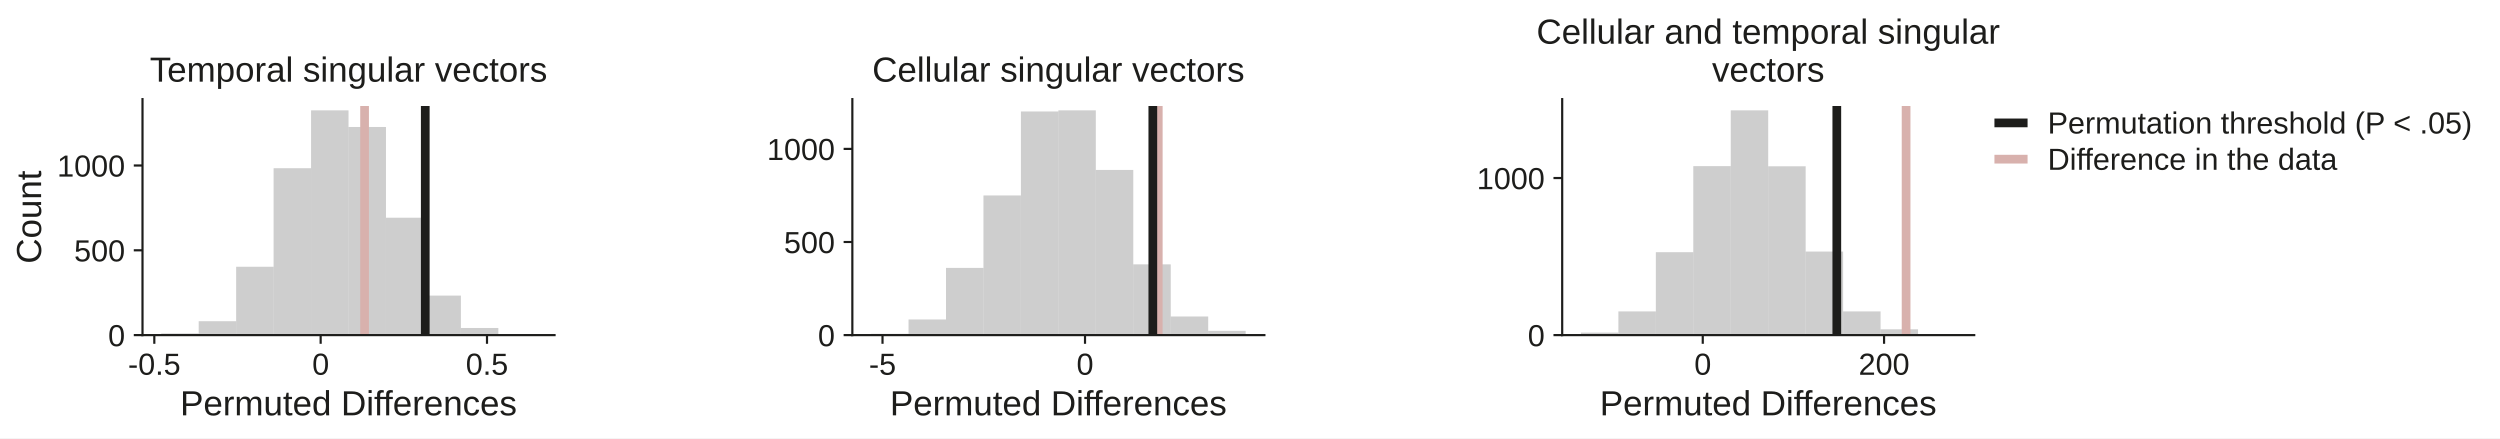
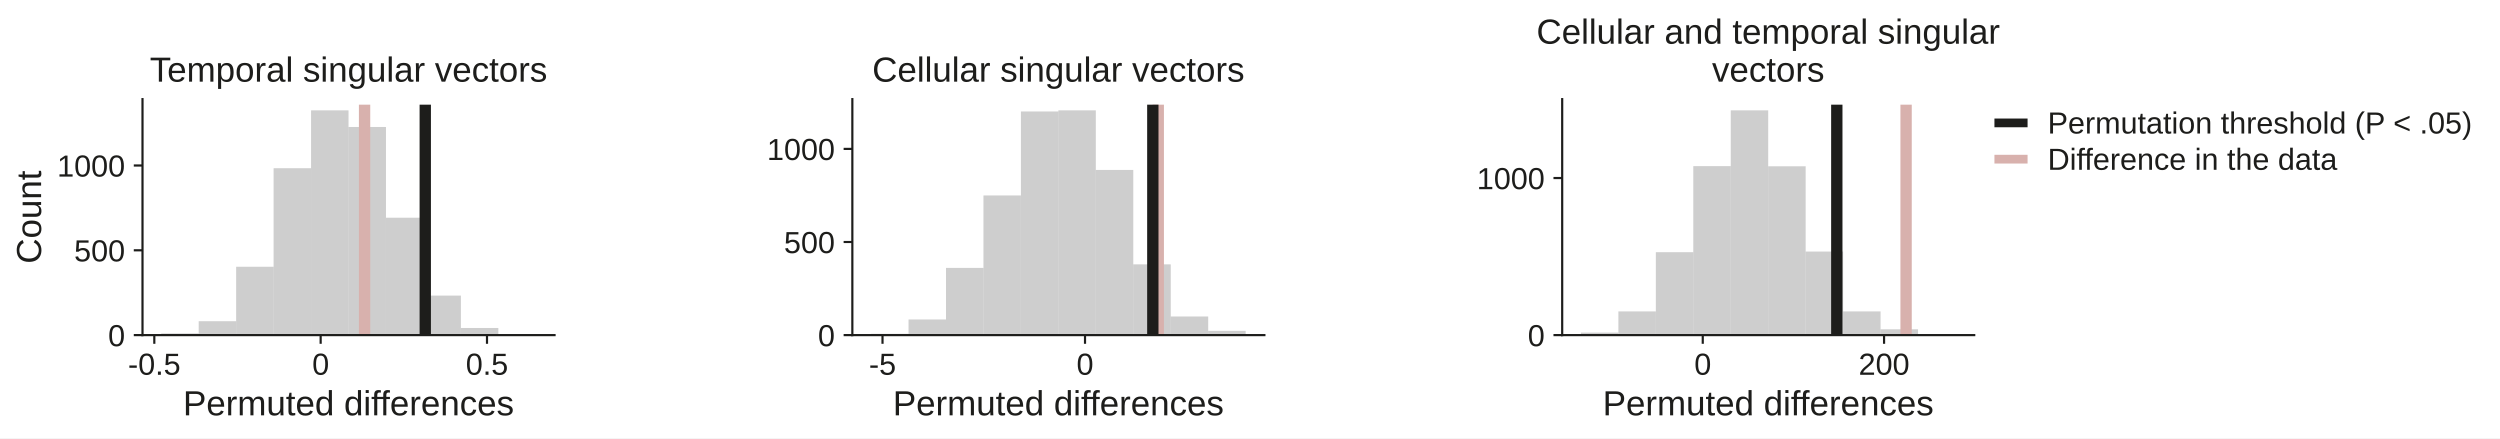
<svg xmlns="http://www.w3.org/2000/svg" xmlns:xlink="http://www.w3.org/1999/xlink" width="573.288pt" height="100.523pt" viewBox="0 0 573.288 100.523" version="1.1">
  <defs>
    <style type="text/css">*{stroke-linejoin: round; stroke-linecap: butt}</style>
  </defs>
  <g id="figure_1">
    <g id="patch_1">
      <path d="M 0 100.523  L 573.288 100.523  L 573.288 0  L 0 0  z " style="fill: #ffffff" />
    </g>
    <g id="axes_1">
      <g id="patch_2">
        <path d="M 32.678 76.846  L 127.164 76.846  L 127.164 22.731  L 32.678 22.731  z " style="fill: #ffffff" />
      </g>
      <g id="patch_3">
-         <path d="M 36.973 76.846  L 45.563 76.846  L 45.563 76.457  L 36.973 76.457  z " clip-path="url(#p74ba172670)" style="fill: #9d9d9d; opacity: 0.5" />
+         <path d="M 36.973 76.846  L 45.563 76.846  L 45.563 76.457  L 36.973 76.457  z " clip-path="url(#pc6c4a59a11)" style="fill: #9d9d9d; opacity: 0.5" />
      </g>
      <g id="patch_4">
-         <path d="M 45.563 76.846  L 54.152 76.846  L 54.152 73.657  L 45.563 73.657  z " clip-path="url(#p74ba172670)" style="fill: #9d9d9d; opacity: 0.5" />
+         <path d="M 45.563 76.846  L 54.152 76.846  L 54.152 73.657  L 45.563 73.657  z " clip-path="url(#pc6c4a59a11)" style="fill: #9d9d9d; opacity: 0.5" />
      </g>
      <g id="patch_5">
-         <path d="M 54.152 76.846  L 62.742 76.846  L 62.742 61.171  L 54.152 61.171  z " clip-path="url(#p74ba172670)" style="fill: #9d9d9d; opacity: 0.5" />
+         <path d="M 54.152 76.846  L 62.742 76.846  L 62.742 61.171  L 54.152 61.171  z " clip-path="url(#pc6c4a59a11)" style="fill: #9d9d9d; opacity: 0.5" />
      </g>
      <g id="patch_6">
-         <path d="M 62.742 76.846  L 71.332 76.846  L 71.332 38.572  L 62.742 38.572  z " clip-path="url(#p74ba172670)" style="fill: #9d9d9d; opacity: 0.5" />
+         <path d="M 62.742 76.846  L 71.332 76.846  L 71.332 38.572  L 62.742 38.572  z " clip-path="url(#pc6c4a59a11)" style="fill: #9d9d9d; opacity: 0.5" />
      </g>
      <g id="patch_7">
-         <path d="M 71.332 76.846  L 79.921 76.846  L 79.921 25.308  L 71.332 25.308  z " clip-path="url(#p74ba172670)" style="fill: #9d9d9d; opacity: 0.5" />
+         <path d="M 71.332 76.846  L 79.921 76.846  L 79.921 25.308  L 71.332 25.308  z " clip-path="url(#pc6c4a59a11)" style="fill: #9d9d9d; opacity: 0.5" />
      </g>
      <g id="patch_8">
-         <path d="M 79.921 76.846  L 88.511 76.846  L 88.511 29.12  L 79.921 29.12  z " clip-path="url(#p74ba172670)" style="fill: #9d9d9d; opacity: 0.5" />
+         <path d="M 79.921 76.846  L 88.511 76.846  L 88.511 29.12  L 79.921 29.12  z " clip-path="url(#pc6c4a59a11)" style="fill: #9d9d9d; opacity: 0.5" />
      </g>
      <g id="patch_9">
-         <path d="M 88.511 76.846  L 97.1 76.846  L 97.1 49.929  L 88.511 49.929  z " clip-path="url(#p74ba172670)" style="fill: #9d9d9d; opacity: 0.5" />
+         <path d="M 88.511 76.846  L 97.1 76.846  L 97.1 49.929  L 88.511 49.929  z " clip-path="url(#pc6c4a59a11)" style="fill: #9d9d9d; opacity: 0.5" />
      </g>
      <g id="patch_10">
-         <path d="M 97.1 76.846  L 105.69 76.846  L 105.69 67.783  L 97.1 67.783  z " clip-path="url(#p74ba172670)" style="fill: #9d9d9d; opacity: 0.5" />
+         <path d="M 97.1 76.846  L 105.69 76.846  L 105.69 67.783  L 97.1 67.783  z " clip-path="url(#pc6c4a59a11)" style="fill: #9d9d9d; opacity: 0.5" />
      </g>
      <g id="patch_11">
-         <path d="M 105.69 76.846  L 114.28 76.846  L 114.28 75.212  L 105.69 75.212  z " clip-path="url(#p74ba172670)" style="fill: #9d9d9d; opacity: 0.5" />
+         <path d="M 105.69 76.846  L 114.28 76.846  L 114.28 75.212  L 105.69 75.212  z " clip-path="url(#pc6c4a59a11)" style="fill: #9d9d9d; opacity: 0.5" />
      </g>
      <g id="patch_12">
-         <path d="M 114.28 76.846  L 122.869 76.846  L 122.869 76.768  L 114.28 76.768  z " clip-path="url(#p74ba172670)" style="fill: #9d9d9d; opacity: 0.5" />
+         <path d="M 114.28 76.846  L 122.869 76.846  L 122.869 76.768  L 114.28 76.768  z " clip-path="url(#pc6c4a59a11)" style="fill: #9d9d9d; opacity: 0.5" />
      </g>
      <g id="matplotlib.axis_1">
        <g id="xtick_1">
          <g id="line2d_1">
            <defs>
-               <path id="mf60c7fde47" d="M 0 0  L 0 2  " style="stroke: #1d1d1b; stroke-width: 0.5" />
+               <path id="m5bbef0fe1c" d="M 0 0  L 0 2  " style="stroke: #1d1d1b; stroke-width: 0.5" />
            </defs>
            <g>
-               <use xlink:href="#mf60c7fde47" x="35.385" y="76.846" style="fill: #1d1d1b; stroke: #1d1d1b; stroke-width: 0.5" />
+               <use xlink:href="#m5bbef0fe1c" x="35.385" y="76.846" style="fill: #1d1d1b; stroke: #1d1d1b; stroke-width: 0.5" />
            </g>
          </g>
          <g id="text_1">
            <text style="font-size: 7px; font-family: 'Arial', 'Liberation Sans'; text-anchor: middle; fill: #1d1d1b" x="35.385" y="85.942" transform="rotate(-0 35.38527 85.94225)">-0.5</text>
          </g>
        </g>
        <g id="xtick_2">
          <g id="line2d_2">
            <g>
-               <use xlink:href="#mf60c7fde47" x="73.531" y="76.846" style="fill: #1d1d1b; stroke: #1d1d1b; stroke-width: 0.5" />
+               <use xlink:href="#m5bbef0fe1c" x="73.531" y="76.846" style="fill: #1d1d1b; stroke: #1d1d1b; stroke-width: 0.5" />
            </g>
          </g>
          <g id="text_2">
            <text style="font-size: 7px; font-family: 'Arial', 'Liberation Sans'; text-anchor: middle; fill: #1d1d1b" x="73.531" y="85.942" transform="rotate(-0 73.53058 85.94225)">0</text>
          </g>
        </g>
        <g id="xtick_3">
          <g id="line2d_3">
            <g>
-               <use xlink:href="#mf60c7fde47" x="111.676" y="76.846" style="fill: #1d1d1b; stroke: #1d1d1b; stroke-width: 0.5" />
+               <use xlink:href="#m5bbef0fe1c" x="111.676" y="76.846" style="fill: #1d1d1b; stroke: #1d1d1b; stroke-width: 0.5" />
            </g>
          </g>
          <g id="text_3">
            <text style="font-size: 7px; font-family: 'Arial', 'Liberation Sans'; text-anchor: middle; fill: #1d1d1b" x="111.676" y="85.942" transform="rotate(-0 111.6759 85.94225)">0.5</text>
          </g>
        </g>
        <g id="text_4">
-           <text style="font-size: 8px; font-family: 'Arial', 'Liberation Sans'; text-anchor: middle; fill: #1d1d1b" x="79.921" y="95.24" transform="rotate(-0 79.92124 95.23961)">Permuted Differences</text>
+           <text style="font-size: 8px; font-family: 'Arial', 'Liberation Sans'; text-anchor: middle; fill: #1d1d1b" x="79.921" y="95.24" transform="rotate(-0 79.92124 95.23961)">Permuted differences</text>
        </g>
      </g>
      <g id="matplotlib.axis_2">
        <g id="ytick_1">
          <g id="line2d_4">
            <defs>
-               <path id="mdd9f691295" d="M 0 0  L -2 0  " style="stroke: #1d1d1b; stroke-width: 0.5" />
+               <path id="mb416da1384" d="M 0 0  L -2 0  " style="stroke: #1d1d1b; stroke-width: 0.5" />
            </defs>
            <g>
-               <use xlink:href="#mdd9f691295" x="32.678" y="76.846" style="fill: #1d1d1b; stroke: #1d1d1b; stroke-width: 0.5" />
+               <use xlink:href="#mb416da1384" x="32.678" y="76.846" style="fill: #1d1d1b; stroke: #1d1d1b; stroke-width: 0.5" />
            </g>
          </g>
          <g id="text_5">
            <text style="font-size: 7px; font-family: 'Arial', 'Liberation Sans'; text-anchor: end; fill: #1d1d1b" x="28.678" y="79.394" transform="rotate(-0 28.67844 79.39415)">0</text>
          </g>
        </g>
        <g id="ytick_2">
          <g id="line2d_5">
            <g>
-               <use xlink:href="#mdd9f691295" x="32.678" y="57.398" style="fill: #1d1d1b; stroke: #1d1d1b; stroke-width: 0.5" />
+               <use xlink:href="#mb416da1384" x="32.678" y="57.398" style="fill: #1d1d1b; stroke: #1d1d1b; stroke-width: 0.5" />
            </g>
          </g>
          <g id="text_6">
            <text style="font-size: 7px; font-family: 'Arial', 'Liberation Sans'; text-anchor: end; fill: #1d1d1b" x="28.678" y="59.946" transform="rotate(-0 28.67844 59.94575)">500</text>
          </g>
        </g>
        <g id="ytick_3">
          <g id="line2d_6">
            <g>
-               <use xlink:href="#mdd9f691295" x="32.678" y="37.949" style="fill: #1d1d1b; stroke: #1d1d1b; stroke-width: 0.5" />
+               <use xlink:href="#mb416da1384" x="32.678" y="37.949" style="fill: #1d1d1b; stroke: #1d1d1b; stroke-width: 0.5" />
            </g>
          </g>
          <g id="text_7">
            <text style="font-size: 7px; font-family: 'Arial', 'Liberation Sans'; text-anchor: end; fill: #1d1d1b" x="28.678" y="40.497" transform="rotate(-0 28.67844 40.49734)">1000</text>
          </g>
        </g>
        <g id="text_8">
          <text style="font-size: 8px; font-family: 'Arial', 'Liberation Sans'; text-anchor: middle; fill: #1d1d1b" x="9.424" y="49.788" transform="rotate(-90 9.424219 49.78846)">Count</text>
        </g>
      </g>
      <g id="line2d_7">
-         <path d="M 83.602 76.846  L 83.602 25.308  " clip-path="url(#p74ba172670)" style="fill: none; stroke: #d8b1ad; stroke-width: 2; stroke-linecap: square" />
+         <path d="M 83.602 76.846  L 83.602 25.308  " clip-path="url(#pc6c4a59a11)" style="fill: none; stroke: #d8b1ad; stroke-width: 2.6; stroke-linecap: square" />
      </g>
      <g id="line2d_8">
-         <path d="M 97.519 76.846  L 97.519 25.308  " clip-path="url(#p74ba172670)" style="fill: none; stroke: #1d1d1b; stroke-width: 2; stroke-linecap: square" />
+         <path d="M 97.519 76.846  L 97.519 25.308  " clip-path="url(#pc6c4a59a11)" style="fill: none; stroke: #1d1d1b; stroke-width: 2.6; stroke-linecap: square" />
      </g>
      <g id="patch_13">
        <path d="M 32.678 76.846  L 32.678 22.731  " style="fill: none; stroke: #1d1d1b; stroke-width: 0.5; stroke-linejoin: miter; stroke-linecap: square" />
      </g>
      <g id="patch_14">
        <path d="M 32.678 76.846  L 127.164 76.846  " style="fill: none; stroke: #1d1d1b; stroke-width: 0.5; stroke-linejoin: miter; stroke-linecap: square" />
      </g>
      <g id="text_9">
        <text style="font-size: 8px; font-family: 'Arial', 'Liberation Sans'; text-anchor: middle; fill: #1d1d1b" x="79.921" y="18.731" transform="rotate(-0 79.92124 18.73086)">Temporal singular vectors</text>
      </g>
    </g>
    <g id="axes_2">
      <g id="patch_15">
        <path d="M 195.456 76.846  L 289.942 76.846  L 289.942 22.731  L 195.456 22.731  z " style="fill: #ffffff" />
      </g>
      <g id="patch_16">
-         <path d="M 199.751 76.846  L 208.34 76.846  L 208.34 76.547  L 199.751 76.547  z " clip-path="url(#p96b1f52a64)" style="fill: #9d9d9d; opacity: 0.5" />
+         <path d="M 199.751 76.846  L 208.34 76.846  L 208.34 76.547  L 199.751 76.547  z " clip-path="url(#p1307617ae3)" style="fill: #9d9d9d; opacity: 0.5" />
      </g>
      <g id="patch_17">
-         <path d="M 208.34 76.846  L 216.93 76.846  L 216.93 73.259  L 208.34 73.259  z " clip-path="url(#p96b1f52a64)" style="fill: #9d9d9d; opacity: 0.5" />
+         <path d="M 208.34 76.846  L 216.93 76.846  L 216.93 73.259  L 208.34 73.259  z " clip-path="url(#p1307617ae3)" style="fill: #9d9d9d; opacity: 0.5" />
      </g>
      <g id="patch_18">
-         <path d="M 216.93 76.846  L 225.52 76.846  L 225.52 61.432  L 216.93 61.432  z " clip-path="url(#p96b1f52a64)" style="fill: #9d9d9d; opacity: 0.5" />
+         <path d="M 216.93 76.846  L 225.52 76.846  L 225.52 61.432  L 216.93 61.432  z " clip-path="url(#p1307617ae3)" style="fill: #9d9d9d; opacity: 0.5" />
      </g>
      <g id="patch_19">
-         <path d="M 225.52 76.846  L 234.109 76.846  L 234.109 44.821  L 225.52 44.821  z " clip-path="url(#p96b1f52a64)" style="fill: #9d9d9d; opacity: 0.5" />
+         <path d="M 225.52 76.846  L 234.109 76.846  L 234.109 44.821  L 225.52 44.821  z " clip-path="url(#p1307617ae3)" style="fill: #9d9d9d; opacity: 0.5" />
      </g>
      <g id="patch_20">
-         <path d="M 234.109 76.846  L 242.699 76.846  L 242.699 25.564  L 234.109 25.564  z " clip-path="url(#p96b1f52a64)" style="fill: #9d9d9d; opacity: 0.5" />
+         <path d="M 234.109 76.846  L 242.699 76.846  L 242.699 25.564  L 234.109 25.564  z " clip-path="url(#p1307617ae3)" style="fill: #9d9d9d; opacity: 0.5" />
      </g>
      <g id="patch_21">
-         <path d="M 242.699 76.846  L 251.288 76.846  L 251.288 25.308  L 242.699 25.308  z " clip-path="url(#p96b1f52a64)" style="fill: #9d9d9d; opacity: 0.5" />
+         <path d="M 242.699 76.846  L 251.288 76.846  L 251.288 25.308  L 242.699 25.308  z " clip-path="url(#p1307617ae3)" style="fill: #9d9d9d; opacity: 0.5" />
      </g>
      <g id="patch_22">
-         <path d="M 251.288 76.846  L 259.878 76.846  L 259.878 38.972  L 251.288 38.972  z " clip-path="url(#p96b1f52a64)" style="fill: #9d9d9d; opacity: 0.5" />
+         <path d="M 251.288 76.846  L 259.878 76.846  L 259.878 38.972  L 251.288 38.972  z " clip-path="url(#p1307617ae3)" style="fill: #9d9d9d; opacity: 0.5" />
      </g>
      <g id="patch_23">
-         <path d="M 259.878 76.846  L 268.468 76.846  L 268.468 60.62  L 259.878 60.62  z " clip-path="url(#p96b1f52a64)" style="fill: #9d9d9d; opacity: 0.5" />
+         <path d="M 259.878 76.846  L 268.468 76.846  L 268.468 60.62  L 259.878 60.62  z " clip-path="url(#p1307617ae3)" style="fill: #9d9d9d; opacity: 0.5" />
      </g>
      <g id="patch_24">
-         <path d="M 268.468 76.846  L 277.057 76.846  L 277.057 72.576  L 268.468 72.576  z " clip-path="url(#p96b1f52a64)" style="fill: #9d9d9d; opacity: 0.5" />
+         <path d="M 268.468 76.846  L 277.057 76.846  L 277.057 72.576  L 268.468 72.576  z " clip-path="url(#p1307617ae3)" style="fill: #9d9d9d; opacity: 0.5" />
      </g>
      <g id="patch_25">
-         <path d="M 277.057 76.846  L 285.647 76.846  L 285.647 75.864  L 277.057 75.864  z " clip-path="url(#p96b1f52a64)" style="fill: #9d9d9d; opacity: 0.5" />
+         <path d="M 277.057 76.846  L 285.647 76.846  L 285.647 75.864  L 277.057 75.864  z " clip-path="url(#p1307617ae3)" style="fill: #9d9d9d; opacity: 0.5" />
      </g>
      <g id="matplotlib.axis_3">
        <g id="xtick_4">
          <g id="line2d_9">
            <g>
-               <use xlink:href="#mf60c7fde47" x="202.374" y="76.846" style="fill: #1d1d1b; stroke: #1d1d1b; stroke-width: 0.5" />
+               <use xlink:href="#m5bbef0fe1c" x="202.374" y="76.846" style="fill: #1d1d1b; stroke: #1d1d1b; stroke-width: 0.5" />
            </g>
          </g>
          <g id="text_10">
            <text style="font-size: 7px; font-family: 'Arial', 'Liberation Sans'; text-anchor: middle; fill: #1d1d1b" x="202.374" y="85.942" transform="rotate(-0 202.3739 85.94225)">-5</text>
          </g>
        </g>
        <g id="xtick_5">
          <g id="line2d_10">
            <g>
-               <use xlink:href="#mf60c7fde47" x="248.811" y="76.846" style="fill: #1d1d1b; stroke: #1d1d1b; stroke-width: 0.5" />
+               <use xlink:href="#m5bbef0fe1c" x="248.811" y="76.846" style="fill: #1d1d1b; stroke: #1d1d1b; stroke-width: 0.5" />
            </g>
          </g>
          <g id="text_11">
            <text style="font-size: 7px; font-family: 'Arial', 'Liberation Sans'; text-anchor: middle; fill: #1d1d1b" x="248.811" y="85.942" transform="rotate(-0 248.8111 85.94225)">0</text>
          </g>
        </g>
        <g id="text_12">
-           <text style="font-size: 8px; font-family: 'Arial', 'Liberation Sans'; text-anchor: middle; fill: #1d1d1b" x="242.699" y="95.24" transform="rotate(-0 242.6988 95.23961)">Permuted Differences</text>
+           <text style="font-size: 8px; font-family: 'Arial', 'Liberation Sans'; text-anchor: middle; fill: #1d1d1b" x="242.699" y="95.24" transform="rotate(-0 242.6988 95.23961)">Permuted differences</text>
        </g>
      </g>
      <g id="matplotlib.axis_4">
        <g id="ytick_4">
          <g id="line2d_11">
            <g>
-               <use xlink:href="#mdd9f691295" x="195.456" y="76.846" style="fill: #1d1d1b; stroke: #1d1d1b; stroke-width: 0.5" />
+               <use xlink:href="#mb416da1384" x="195.456" y="76.846" style="fill: #1d1d1b; stroke: #1d1d1b; stroke-width: 0.5" />
            </g>
          </g>
          <g id="text_13">
            <text style="font-size: 7px; font-family: 'Arial', 'Liberation Sans'; text-anchor: end; fill: #1d1d1b" x="191.456" y="79.394" transform="rotate(-0 191.456 79.39415)">0</text>
          </g>
        </g>
        <g id="ytick_5">
          <g id="line2d_12">
            <g>
-               <use xlink:href="#mdd9f691295" x="195.456" y="55.496" style="fill: #1d1d1b; stroke: #1d1d1b; stroke-width: 0.5" />
+               <use xlink:href="#mb416da1384" x="195.456" y="55.496" style="fill: #1d1d1b; stroke: #1d1d1b; stroke-width: 0.5" />
            </g>
          </g>
          <g id="text_14">
            <text style="font-size: 7px; font-family: 'Arial', 'Liberation Sans'; text-anchor: end; fill: #1d1d1b" x="191.456" y="58.044" transform="rotate(-0 191.456 58.04441)">500</text>
          </g>
        </g>
        <g id="ytick_6">
          <g id="line2d_13">
            <g>
-               <use xlink:href="#mdd9f691295" x="195.456" y="34.147" style="fill: #1d1d1b; stroke: #1d1d1b; stroke-width: 0.5" />
+               <use xlink:href="#mb416da1384" x="195.456" y="34.147" style="fill: #1d1d1b; stroke: #1d1d1b; stroke-width: 0.5" />
            </g>
          </g>
          <g id="text_15">
            <text style="font-size: 7px; font-family: 'Arial', 'Liberation Sans'; text-anchor: end; fill: #1d1d1b" x="191.456" y="36.695" transform="rotate(-0 191.456 36.69466)">1000</text>
          </g>
        </g>
      </g>
      <g id="line2d_14">
-         <path d="M 265.609 76.846  L 265.609 25.308  " clip-path="url(#p96b1f52a64)" style="fill: none; stroke: #d8b1ad; stroke-width: 2; stroke-linecap: square" />
+         <path d="M 265.609 76.846  L 265.609 25.308  " clip-path="url(#p1307617ae3)" style="fill: none; stroke: #d8b1ad; stroke-width: 2.6; stroke-linecap: square" />
      </g>
      <g id="line2d_15">
-         <path d="M 264.359 76.846  L 264.359 25.308  " clip-path="url(#p96b1f52a64)" style="fill: none; stroke: #1d1d1b; stroke-width: 2; stroke-linecap: square" />
+         <path d="M 264.359 76.846  L 264.359 25.308  " clip-path="url(#p1307617ae3)" style="fill: none; stroke: #1d1d1b; stroke-width: 2.6; stroke-linecap: square" />
      </g>
      <g id="patch_26">
        <path d="M 195.456 76.846  L 195.456 22.731  " style="fill: none; stroke: #1d1d1b; stroke-width: 0.5; stroke-linejoin: miter; stroke-linecap: square" />
      </g>
      <g id="patch_27">
        <path d="M 195.456 76.846  L 289.942 76.846  " style="fill: none; stroke: #1d1d1b; stroke-width: 0.5; stroke-linejoin: miter; stroke-linecap: square" />
      </g>
      <g id="text_16">
        <text style="font-size: 8px; font-family: 'Arial', 'Liberation Sans'; text-anchor: middle; fill: #1d1d1b" x="242.699" y="18.731" transform="rotate(-0 242.6988 18.73086)">Cellular singular vectors</text>
      </g>
    </g>
    <g id="axes_3">
      <g id="patch_28">
        <path d="M 358.234 76.846  L 452.719 76.846  L 452.719 22.731  L 358.234 22.731  z " style="fill: #ffffff" />
      </g>
      <g id="patch_29">
-         <path d="M 362.528 76.846  L 371.118 76.846  L 371.118 76.27  L 362.528 76.27  z " clip-path="url(#p9ccdf9d431)" style="fill: #9d9d9d; opacity: 0.5" />
+         <path d="M 362.528 76.846  L 371.118 76.846  L 371.118 76.27  L 362.528 76.27  z " clip-path="url(#p67662a44dd)" style="fill: #9d9d9d; opacity: 0.5" />
      </g>
      <g id="patch_30">
-         <path d="M 371.118 76.846  L 379.708 76.846  L 379.708 71.408  L 371.118 71.408  z " clip-path="url(#p9ccdf9d431)" style="fill: #9d9d9d; opacity: 0.5" />
+         <path d="M 371.118 76.846  L 379.708 76.846  L 379.708 71.408  L 371.118 71.408  z " clip-path="url(#p67662a44dd)" style="fill: #9d9d9d; opacity: 0.5" />
      </g>
      <g id="patch_31">
-         <path d="M 379.708 76.846  L 388.297 76.846  L 388.297 57.83  L 379.708 57.83  z " clip-path="url(#p9ccdf9d431)" style="fill: #9d9d9d; opacity: 0.5" />
+         <path d="M 379.708 76.846  L 388.297 76.846  L 388.297 57.83  L 379.708 57.83  z " clip-path="url(#p67662a44dd)" style="fill: #9d9d9d; opacity: 0.5" />
      </g>
      <g id="patch_32">
-         <path d="M 388.297 76.846  L 396.887 76.846  L 396.887 38.093  L 388.297 38.093  z " clip-path="url(#p9ccdf9d431)" style="fill: #9d9d9d; opacity: 0.5" />
+         <path d="M 388.297 76.846  L 396.887 76.846  L 396.887 38.093  L 388.297 38.093  z " clip-path="url(#p67662a44dd)" style="fill: #9d9d9d; opacity: 0.5" />
      </g>
      <g id="patch_33">
-         <path d="M 396.887 76.846  L 405.476 76.846  L 405.476 25.308  L 396.887 25.308  z " clip-path="url(#p9ccdf9d431)" style="fill: #9d9d9d; opacity: 0.5" />
+         <path d="M 396.887 76.846  L 405.476 76.846  L 405.476 25.308  L 396.887 25.308  z " clip-path="url(#p67662a44dd)" style="fill: #9d9d9d; opacity: 0.5" />
      </g>
      <g id="patch_34">
-         <path d="M 405.476 76.846  L 414.066 76.846  L 414.066 38.129  L 405.476 38.129  z " clip-path="url(#p9ccdf9d431)" style="fill: #9d9d9d; opacity: 0.5" />
+         <path d="M 405.476 76.846  L 414.066 76.846  L 414.066 38.129  L 405.476 38.129  z " clip-path="url(#p67662a44dd)" style="fill: #9d9d9d; opacity: 0.5" />
      </g>
      <g id="patch_35">
-         <path d="M 414.066 76.846  L 422.656 76.846  L 422.656 57.686  L 414.066 57.686  z " clip-path="url(#p9ccdf9d431)" style="fill: #9d9d9d; opacity: 0.5" />
+         <path d="M 414.066 76.846  L 422.656 76.846  L 422.656 57.686  L 414.066 57.686  z " clip-path="url(#p67662a44dd)" style="fill: #9d9d9d; opacity: 0.5" />
      </g>
      <g id="patch_36">
-         <path d="M 422.656 76.846  L 431.245 76.846  L 431.245 71.408  L 422.656 71.408  z " clip-path="url(#p9ccdf9d431)" style="fill: #9d9d9d; opacity: 0.5" />
+         <path d="M 422.656 76.846  L 431.245 76.846  L 431.245 71.408  L 422.656 71.408  z " clip-path="url(#p67662a44dd)" style="fill: #9d9d9d; opacity: 0.5" />
      </g>
      <g id="patch_37">
-         <path d="M 431.245 76.846  L 439.835 76.846  L 439.835 75.513  L 431.245 75.513  z " clip-path="url(#p9ccdf9d431)" style="fill: #9d9d9d; opacity: 0.5" />
+         <path d="M 431.245 76.846  L 439.835 76.846  L 439.835 75.513  L 431.245 75.513  z " clip-path="url(#p67662a44dd)" style="fill: #9d9d9d; opacity: 0.5" />
      </g>
      <g id="patch_38">
-         <path d="M 439.835 76.846  L 448.424 76.846  L 448.424 76.738  L 439.835 76.738  z " clip-path="url(#p9ccdf9d431)" style="fill: #9d9d9d; opacity: 0.5" />
+         <path d="M 439.835 76.846  L 448.424 76.846  L 448.424 76.738  L 439.835 76.738  z " clip-path="url(#p67662a44dd)" style="fill: #9d9d9d; opacity: 0.5" />
      </g>
      <g id="matplotlib.axis_5">
        <g id="xtick_6">
          <g id="line2d_16">
            <g>
-               <use xlink:href="#mf60c7fde47" x="390.468" y="76.846" style="fill: #1d1d1b; stroke: #1d1d1b; stroke-width: 0.5" />
+               <use xlink:href="#m5bbef0fe1c" x="390.468" y="76.846" style="fill: #1d1d1b; stroke: #1d1d1b; stroke-width: 0.5" />
            </g>
          </g>
          <g id="text_17">
            <text style="font-size: 7px; font-family: 'Arial', 'Liberation Sans'; text-anchor: middle; fill: #1d1d1b" x="390.468" y="85.942" transform="rotate(-0 390.4678 85.94225)">0</text>
          </g>
        </g>
        <g id="xtick_7">
          <g id="line2d_17">
            <g>
-               <use xlink:href="#mf60c7fde47" x="432.045" y="76.846" style="fill: #1d1d1b; stroke: #1d1d1b; stroke-width: 0.5" />
+               <use xlink:href="#m5bbef0fe1c" x="432.045" y="76.846" style="fill: #1d1d1b; stroke: #1d1d1b; stroke-width: 0.5" />
            </g>
          </g>
          <g id="text_18">
            <text style="font-size: 7px; font-family: 'Arial', 'Liberation Sans'; text-anchor: middle; fill: #1d1d1b" x="432.045" y="85.942" transform="rotate(-0 432.045 85.94225)">200</text>
          </g>
        </g>
        <g id="text_19">
-           <text style="font-size: 8px; font-family: 'Arial', 'Liberation Sans'; text-anchor: middle; fill: #1d1d1b" x="405.476" y="95.24" transform="rotate(-0 405.4764 95.23961)">Permuted Differences</text>
+           <text style="font-size: 8px; font-family: 'Arial', 'Liberation Sans'; text-anchor: middle; fill: #1d1d1b" x="405.476" y="95.24" transform="rotate(-0 405.4764 95.23961)">Permuted differences</text>
        </g>
      </g>
      <g id="matplotlib.axis_6">
        <g id="ytick_7">
          <g id="line2d_18">
            <g>
-               <use xlink:href="#mdd9f691295" x="358.234" y="76.846" style="fill: #1d1d1b; stroke: #1d1d1b; stroke-width: 0.5" />
+               <use xlink:href="#mb416da1384" x="358.234" y="76.846" style="fill: #1d1d1b; stroke: #1d1d1b; stroke-width: 0.5" />
            </g>
          </g>
          <g id="text_20">
            <text style="font-size: 7px; font-family: 'Arial', 'Liberation Sans'; text-anchor: end; fill: #1d1d1b" x="354.234" y="79.394" transform="rotate(-0 354.2336 79.39415)">0</text>
          </g>
        </g>
        <g id="ytick_8">
          <g id="line2d_19">
            <g>
-               <use xlink:href="#mdd9f691295" x="358.234" y="40.83" style="fill: #1d1d1b; stroke: #1d1d1b; stroke-width: 0.5" />
+               <use xlink:href="#mb416da1384" x="358.234" y="40.83" style="fill: #1d1d1b; stroke: #1d1d1b; stroke-width: 0.5" />
            </g>
          </g>
          <g id="text_21">
            <text style="font-size: 7px; font-family: 'Arial', 'Liberation Sans'; text-anchor: end; fill: #1d1d1b" x="354.234" y="43.379" transform="rotate(-0 354.2336 43.37858)">1000</text>
          </g>
        </g>
      </g>
      <g id="line2d_20">
-         <path d="M 437.096 76.846  L 437.096 25.308  " clip-path="url(#p9ccdf9d431)" style="fill: none; stroke: #d8b1ad; stroke-width: 2; stroke-linecap: square" />
+         <path d="M 437.096 76.846  L 437.096 25.308  " clip-path="url(#p67662a44dd)" style="fill: none; stroke: #d8b1ad; stroke-width: 2.6; stroke-linecap: square" />
      </g>
      <g id="line2d_21">
-         <path d="M 421.207 76.846  L 421.207 25.308  " clip-path="url(#p9ccdf9d431)" style="fill: none; stroke: #1d1d1b; stroke-width: 2; stroke-linecap: square" />
+         <path d="M 421.207 76.846  L 421.207 25.308  " clip-path="url(#p67662a44dd)" style="fill: none; stroke: #1d1d1b; stroke-width: 2.6; stroke-linecap: square" />
      </g>
      <g id="patch_39">
        <path d="M 358.234 76.846  L 358.234 22.731  " style="fill: none; stroke: #1d1d1b; stroke-width: 0.5; stroke-linejoin: miter; stroke-linecap: square" />
      </g>
      <g id="patch_40">
        <path d="M 358.234 76.846  L 452.719 76.846  " style="fill: none; stroke: #1d1d1b; stroke-width: 0.5; stroke-linejoin: miter; stroke-linecap: square" />
      </g>
      <g id="text_22">
        <text style="font-size: 8px; font-family: 'Arial', 'Liberation Sans'; fill: #1d1d1b" transform="translate(352.3414 10.02383)">Cellular and temporal singular</text>
        <text style="font-size: 8px; font-family: 'Arial', 'Liberation Sans'; fill: #1d1d1b" transform="translate(392.5846 18.73086)">vectors</text>
      </g>
      <g id="legend_1">
        <g id="line2d_22">
          <path d="M 458.354 28.177  L 461.154 28.177  L 463.954 28.177  " style="fill: none; stroke: #1d1d1b; stroke-width: 2; stroke-linecap: square" />
        </g>
        <g id="text_23">
          <text style="font-size: 7px; font-family: 'Arial', 'Liberation Sans'; text-anchor: start; fill: #1d1d1b" x="469.554" y="30.627" transform="rotate(-0 469.5538 30.62705)">Permutation threshold (P &lt; .05)</text>
        </g>
        <g id="line2d_23">
          <path d="M 458.354 36.496  L 461.154 36.496  L 463.954 36.496  " style="fill: none; stroke: #d8b1ad; stroke-width: 2; stroke-linecap: square" />
        </g>
        <g id="text_24">
          <text style="font-size: 7px; font-family: 'Arial', 'Liberation Sans'; text-anchor: start; fill: #1d1d1b" x="469.554" y="38.946" transform="rotate(-0 469.5538 38.94639)">Difference in the data</text>
        </g>
      </g>
    </g>
  </g>
  <defs>
-     <clipPath id="p74ba172670">
+     <clipPath id="pc6c4a59a11">
      <rect x="32.678" y="22.731" width="94.486" height="54.115" />
    </clipPath>
-     <clipPath id="p96b1f52a64">
+     <clipPath id="p1307617ae3">
      <rect x="195.456" y="22.731" width="94.486" height="54.115" />
    </clipPath>
-     <clipPath id="p9ccdf9d431">
+     <clipPath id="p67662a44dd">
      <rect x="358.234" y="22.731" width="94.486" height="54.115" />
    </clipPath>
  </defs>
</svg>
